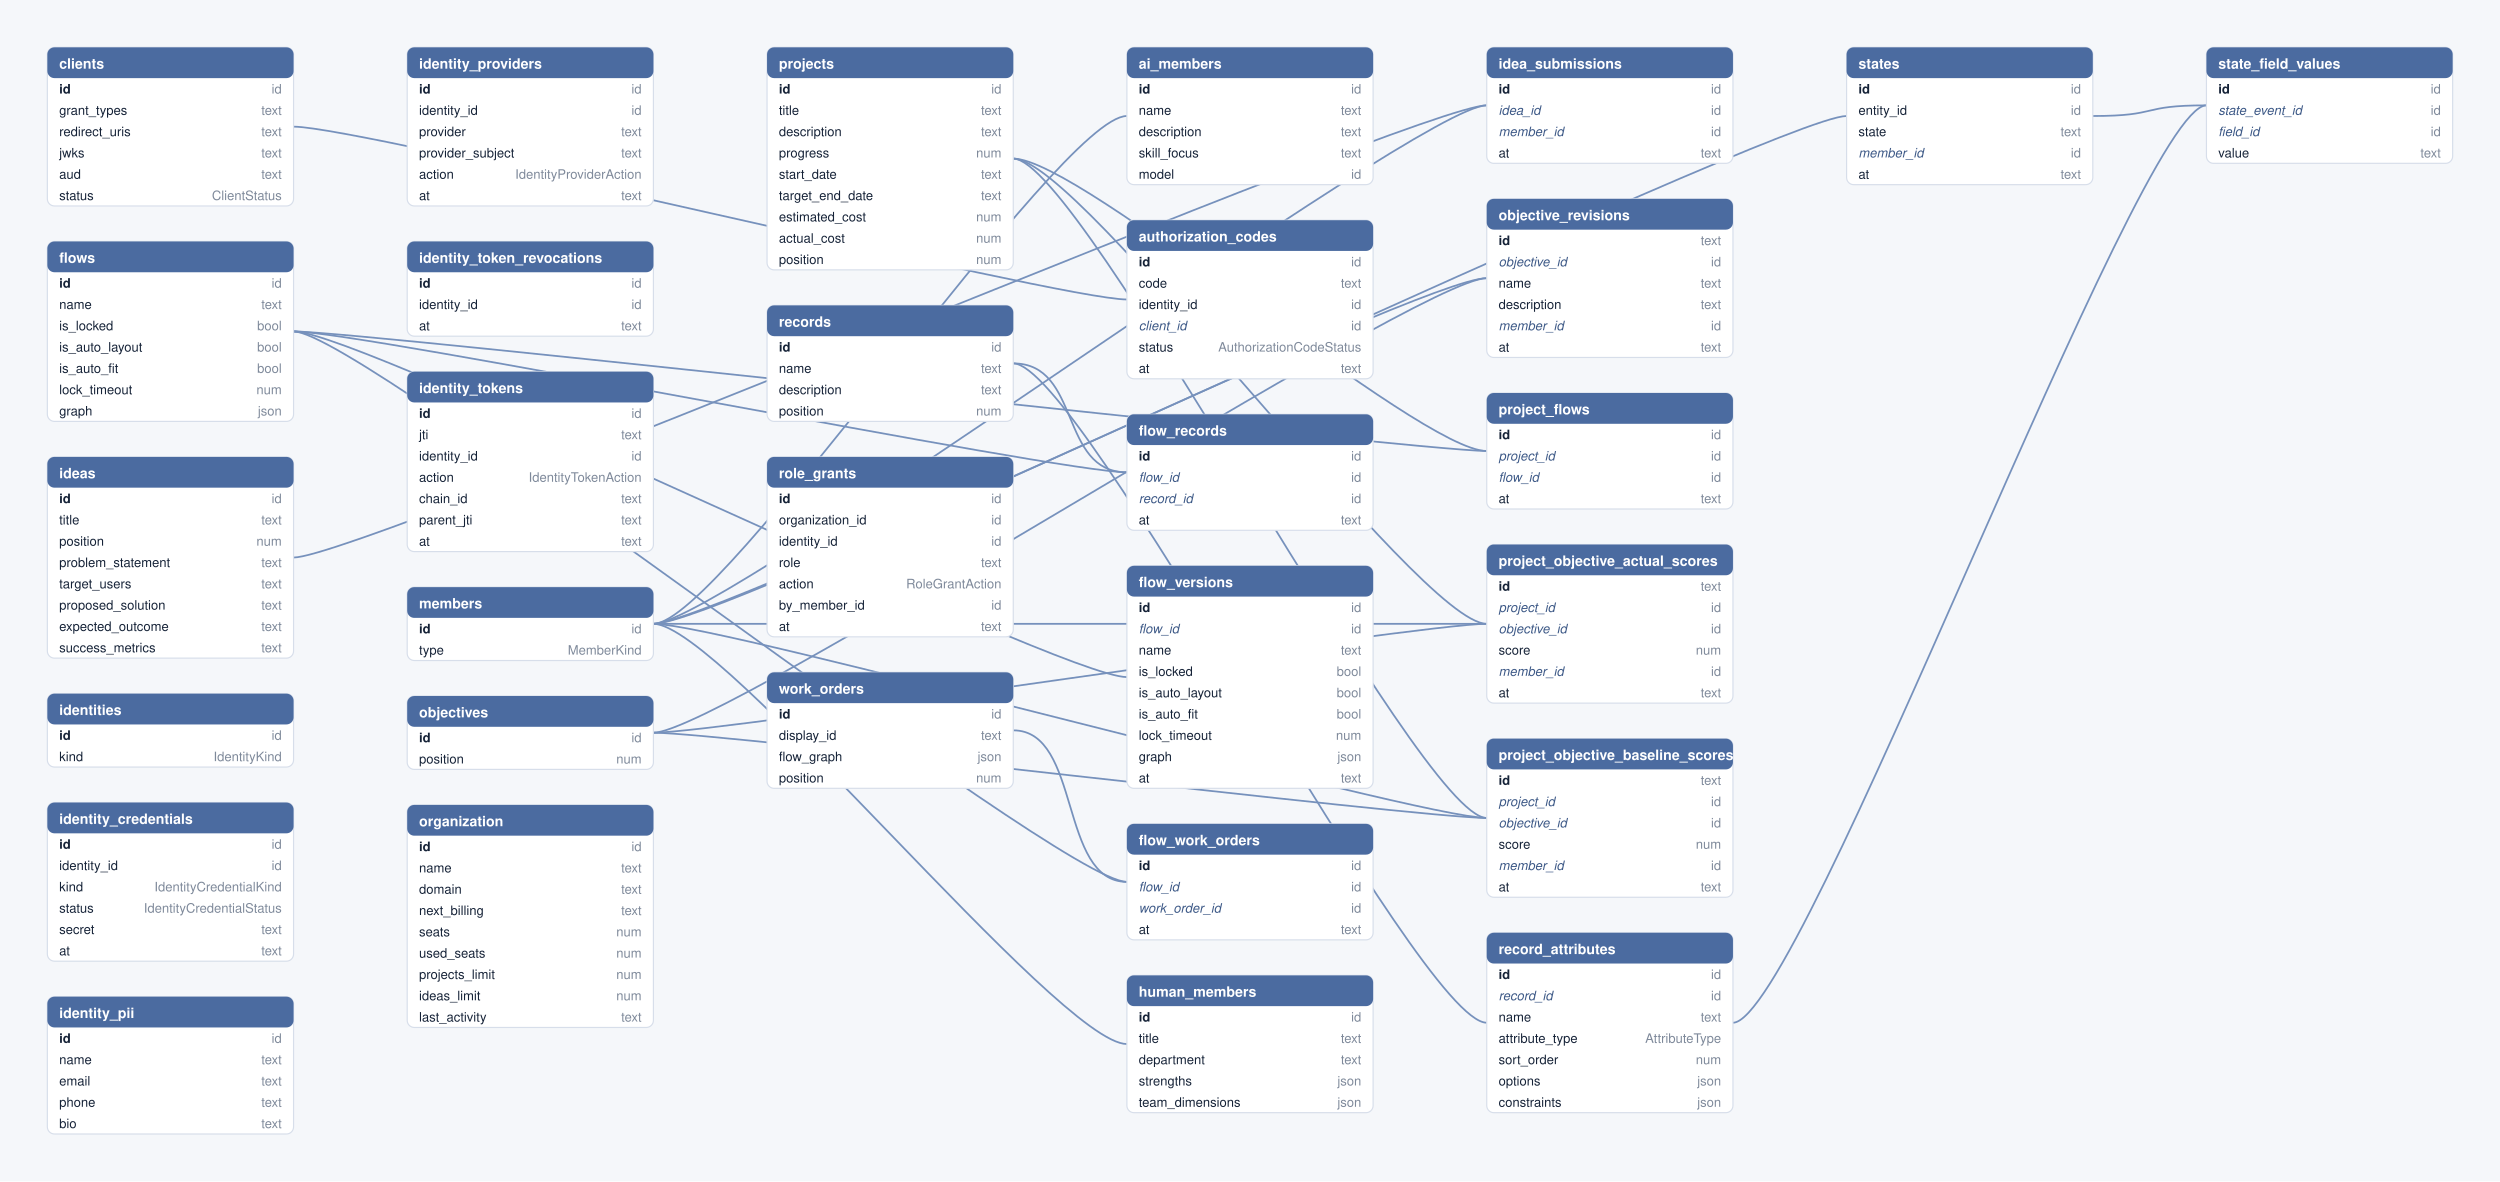
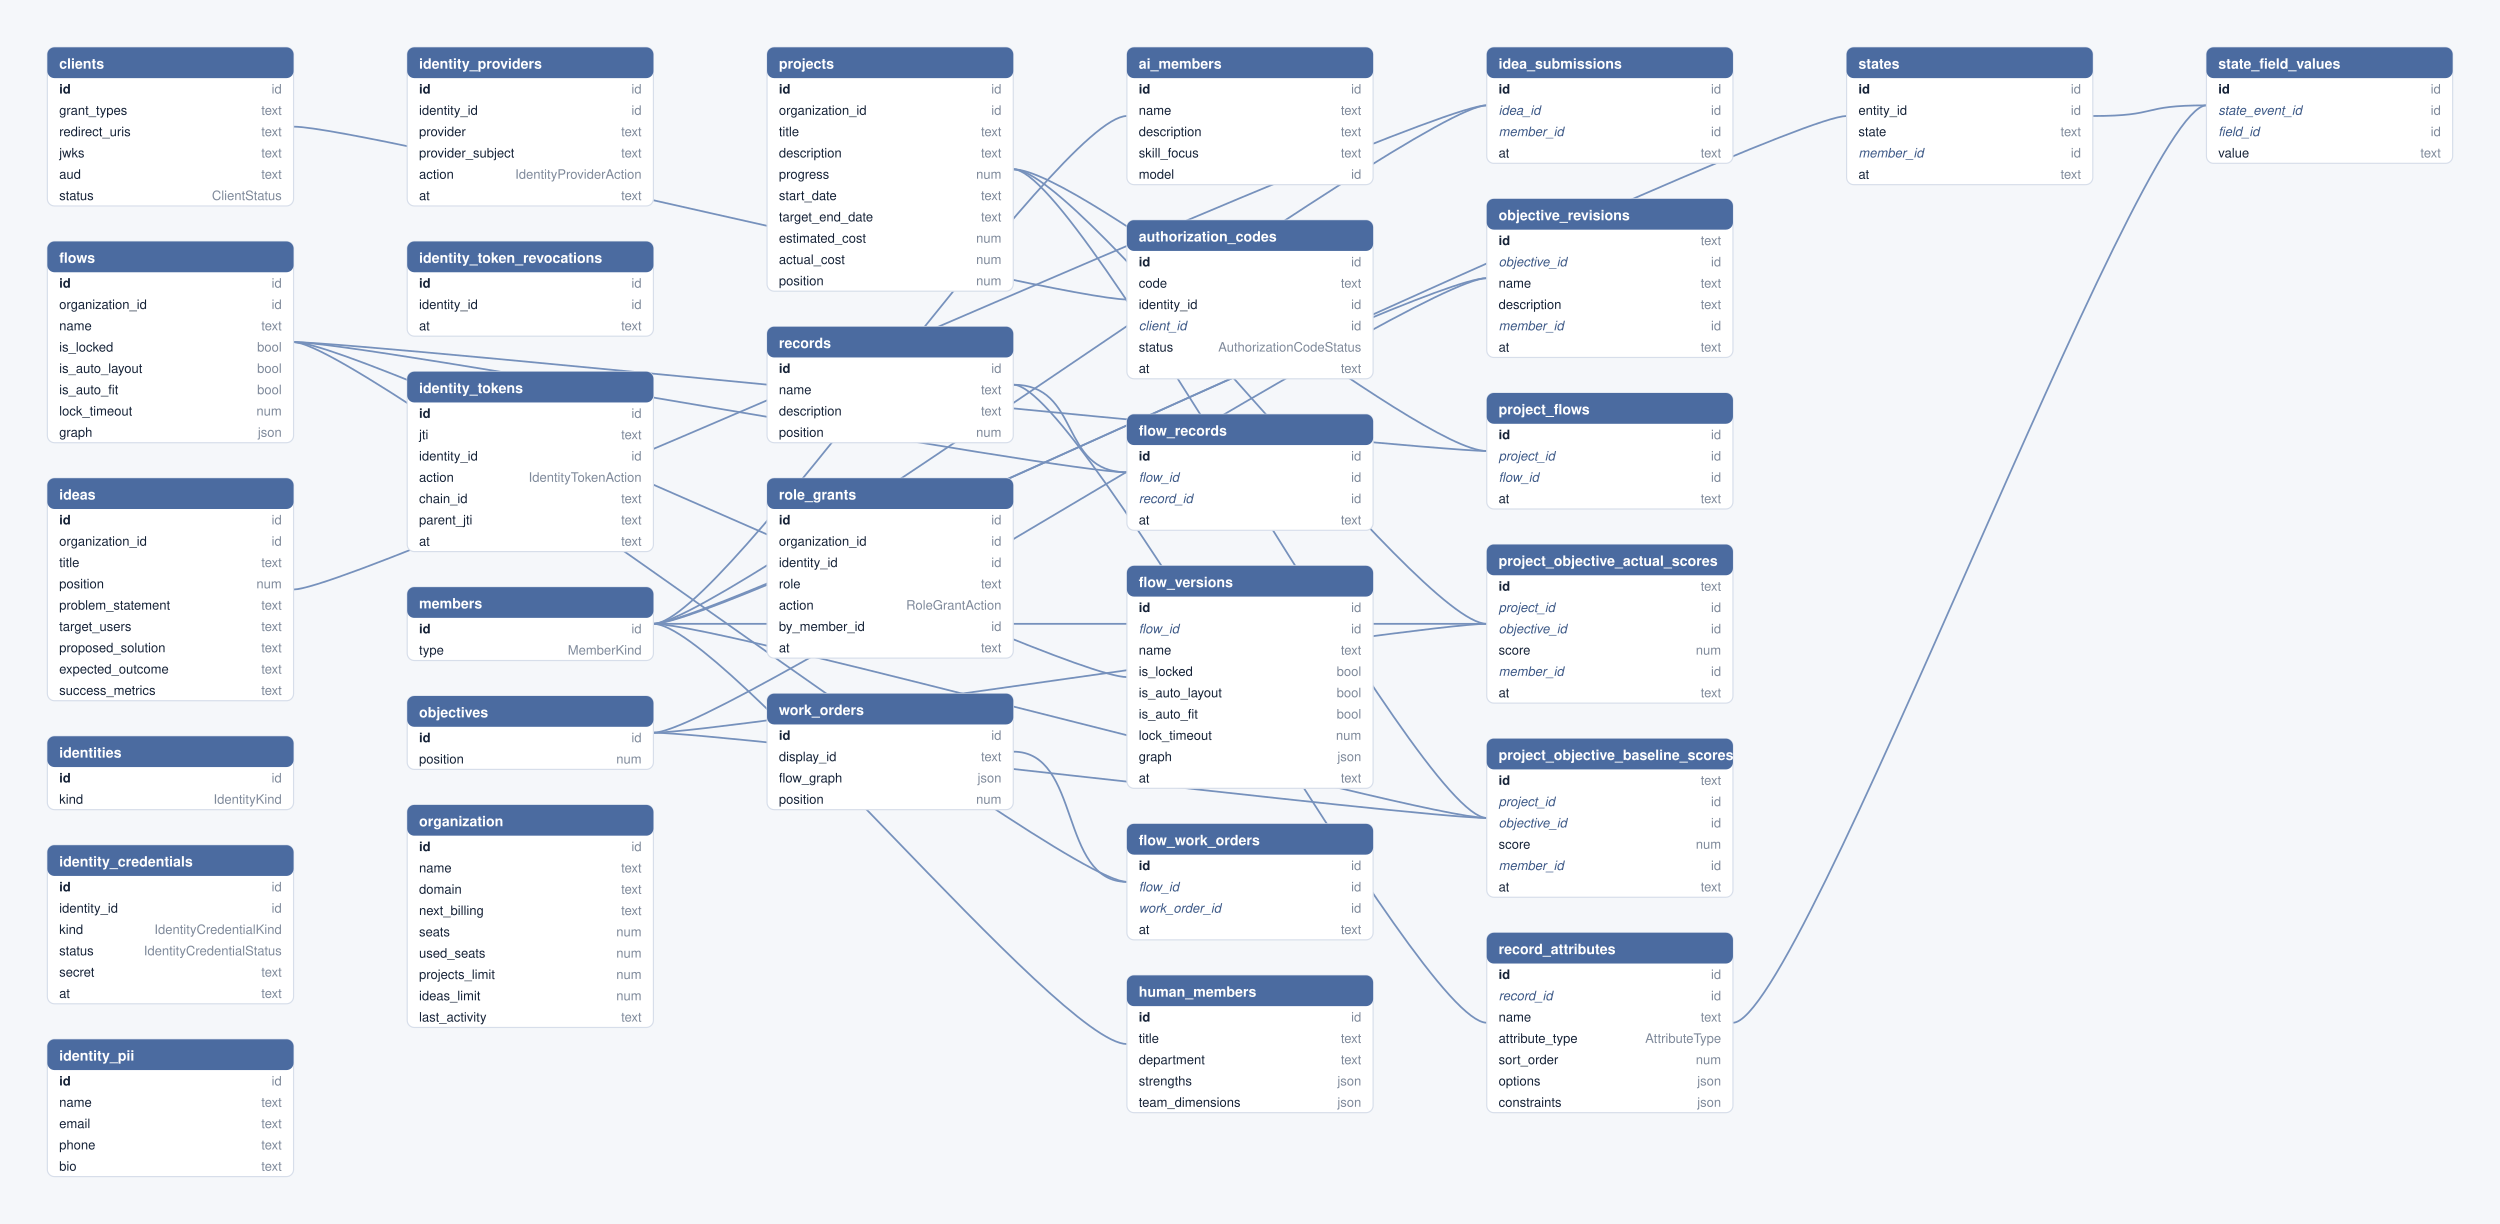
- <svg xmlns="http://www.w3.org/2000/svg" viewBox="0 0 2112 998" width="2112" height="998">
+ <svg xmlns="http://www.w3.org/2000/svg" viewBox="0 0 2112 1034" width="2112" height="1034">
  <defs>
    <style>
      text { font-family: ui-sans-serif, system-ui,
        'Segoe UI', Helvetica, Arial, sans-serif; }
      .box { fill: hsl(0 0% 100%);
        stroke: hsl(217 30% 88%); stroke-width: 1; }
      .head { fill: hsl(217 36% 46%); }
      .thead { fill: hsl(0 0% 100%); font-size: 12px;
        font-weight: 700; }
      .col, .pk, .fk, .type { font-size: 11px; }
      .col { fill: hsl(217 45% 15%); }
      .pk { fill: hsl(217 45% 15%); font-weight: 700; }
      .fk { fill: hsl(217 38% 38%);
        font-style: italic; }
      .type { fill: hsl(217 12% 55%);
        text-anchor: end; }
      .edge { fill: none; stroke: hsl(217 34% 60%);
        stroke-width: 1.5; }
    </style>
  </defs>
-   <rect x="0" y="0" width="2112" height="998" fill="hsl(217 30% 97%)" />
+   <rect x="0" y="0" width="2112" height="1034" fill="hsl(217 30% 97%)" />
  <path class="edge" d="M 952 882 C 894.4 882, 609.6 527, 552 527" />
  <path class="edge" d="M 952 98 C 894.4 98, 609.6 527, 552 527" />
  <path class="edge" d="M 952 253 C 894.4 253, 305.6 107, 248 107" />
-   <path class="edge" d="M 952 572 C 894.4 572, 305.6 280, 248 280" />
-   <path class="edge" d="M 1256 381 C 1198.4 381, 913.6 134, 856 134" />
-   <path class="edge" d="M 1256 381 C 1198.4 381, 305.6 280, 248 280" />
-   <path class="edge" d="M 952 745 C 894.4 745, 305.6 280, 248 280" />
-   <path class="edge" d="M 952 745 C 894.4 745, 913.6 617, 856 617" />
+   <path class="edge" d="M 952 572 C 894.4 572, 305.6 289, 248 289" />
+   <path class="edge" d="M 1256 381 C 1198.4 381, 913.6 143, 856 143" />
+   <path class="edge" d="M 1256 381 C 1198.4 381, 305.6 289, 248 289" />
+   <path class="edge" d="M 952 745 C 894.4 745, 305.6 289, 248 289" />
+   <path class="edge" d="M 952 745 C 894.4 745, 913.6 635, 856 635" />
  <path class="edge" d="M 1864 89 C 1806.4 89, 1825.6 98, 1768 98" />
  <path class="edge" d="M 1864 89 C 1806.4 89, 1521.6 864, 1464 864" />
-   <path class="edge" d="M 1256 864 C 1198.4 864, 913.6 307, 856 307" />
-   <path class="edge" d="M 952 399 C 894.4 399, 305.6 280, 248 280" />
-   <path class="edge" d="M 952 399 C 894.4 399, 913.6 307, 856 307" />
-   <path class="edge" d="M 1256 89 C 1198.4 89, 305.6 471, 248 471" />
+   <path class="edge" d="M 1256 864 C 1198.4 864, 913.6 325, 856 325" />
+   <path class="edge" d="M 952 399 C 894.4 399, 305.6 289, 248 289" />
+   <path class="edge" d="M 952 399 C 894.4 399, 913.6 325, 856 325" />
+   <path class="edge" d="M 1256 89 C 1198.4 89, 305.6 498, 248 498" />
  <path class="edge" d="M 1256 89 C 1198.4 89, 609.6 527, 552 527" />
  <path class="edge" d="M 1256 235 C 1198.4 235, 609.6 619, 552 619" />
  <path class="edge" d="M 1256 235 C 1198.4 235, 609.6 527, 552 527" />
-   <path class="edge" d="M 1256 691 C 1198.4 691, 913.6 134, 856 134" />
+   <path class="edge" d="M 1256 691 C 1198.4 691, 913.6 143, 856 143" />
  <path class="edge" d="M 1256 691 C 1198.4 691, 609.6 619, 552 619" />
  <path class="edge" d="M 1256 691 C 1198.4 691, 609.6 527, 552 527" />
-   <path class="edge" d="M 1256 527 C 1198.4 527, 913.6 134, 856 134" />
+   <path class="edge" d="M 1256 527 C 1198.4 527, 913.6 143, 856 143" />
  <path class="edge" d="M 1256 527 C 1198.4 527, 609.6 619, 552 619" />
  <path class="edge" d="M 1256 527 C 1198.4 527, 609.6 527, 552 527" />
  <path class="edge" d="M 1560 98 C 1502.4 98, 609.6 527, 552 527" />
  <g class="table">
    <rect class="box" x="344" y="496" width="208" height="62" rx="6" />
    <rect class="head" x="344" y="496" width="208" height="26" rx="6" />
    <text class="thead" x="354" y="514">members</text>
    <text class="pk" x="354" y="535">id</text>
    <text class="type" x="542" y="535">id</text>
    <text class="col" x="354" y="553">type</text>
    <text class="type" x="542" y="553">MemberKind</text>
  </g>
  <g class="table">
    <rect class="box" x="952" y="824" width="208" height="116" rx="6" />
    <rect class="head" x="952" y="824" width="208" height="26" rx="6" />
    <text class="thead" x="962" y="842">human_members</text>
    <text class="pk" x="962" y="863">id</text>
    <text class="type" x="1150" y="863">id</text>
    <text class="col" x="962" y="881">title</text>
    <text class="type" x="1150" y="881">text</text>
    <text class="col" x="962" y="899">department</text>
    <text class="type" x="1150" y="899">text</text>
    <text class="col" x="962" y="917">strengths</text>
    <text class="type" x="1150" y="917">json</text>
    <text class="col" x="962" y="935">team_dimensions</text>
    <text class="type" x="1150" y="935">json</text>
  </g>
  <g class="table">
    <rect class="box" x="952" y="40" width="208" height="116" rx="6" />
    <rect class="head" x="952" y="40" width="208" height="26" rx="6" />
    <text class="thead" x="962" y="58">ai_members</text>
    <text class="pk" x="962" y="79">id</text>
    <text class="type" x="1150" y="79">id</text>
    <text class="col" x="962" y="97">name</text>
    <text class="type" x="1150" y="97">text</text>
    <text class="col" x="962" y="115">description</text>
    <text class="type" x="1150" y="115">text</text>
    <text class="col" x="962" y="133">skill_focus</text>
    <text class="type" x="1150" y="133">text</text>
    <text class="col" x="962" y="151">model</text>
    <text class="type" x="1150" y="151">id</text>
  </g>
  <g class="table">
-     <rect class="box" x="40" y="586" width="208" height="62" rx="6" />
-     <rect class="head" x="40" y="586" width="208" height="26" rx="6" />
-     <text class="thead" x="50" y="604">identities</text>
-     <text class="pk" x="50" y="625">id</text>
-     <text class="type" x="238" y="625">id</text>
-     <text class="col" x="50" y="643">kind</text>
-     <text class="type" x="238" y="643">IdentityKind</text>
-   </g>
-   <g class="table">
-     <rect class="box" x="40" y="842" width="208" height="116" rx="6" />
-     <rect class="head" x="40" y="842" width="208" height="26" rx="6" />
-     <text class="thead" x="50" y="860">identity_pii</text>
-     <text class="pk" x="50" y="881">id</text>
-     <text class="type" x="238" y="881">id</text>
-     <text class="col" x="50" y="899">name</text>
-     <text class="type" x="238" y="899">text</text>
-     <text class="col" x="50" y="917">email</text>
-     <text class="type" x="238" y="917">text</text>
-     <text class="col" x="50" y="935">phone</text>
+     <rect class="box" x="40" y="622" width="208" height="62" rx="6" />
+     <rect class="head" x="40" y="622" width="208" height="26" rx="6" />
+     <text class="thead" x="50" y="640">identities</text>
+     <text class="pk" x="50" y="661">id</text>
+     <text class="type" x="238" y="661">id</text>
+     <text class="col" x="50" y="679">kind</text>
+     <text class="type" x="238" y="679">IdentityKind</text>
+   </g>
+   <g class="table">
+     <rect class="box" x="40" y="878" width="208" height="116" rx="6" />
+     <rect class="head" x="40" y="878" width="208" height="26" rx="6" />
+     <text class="thead" x="50" y="896">identity_pii</text>
+     <text class="pk" x="50" y="917">id</text>
+     <text class="type" x="238" y="917">id</text>
+     <text class="col" x="50" y="935">name</text>
    <text class="type" x="238" y="935">text</text>
-     <text class="col" x="50" y="953">bio</text>
+     <text class="col" x="50" y="953">email</text>
    <text class="type" x="238" y="953">text</text>
-   </g>
-   <g class="table">
-     <rect class="box" x="40" y="678" width="208" height="134" rx="6" />
-     <rect class="head" x="40" y="678" width="208" height="26" rx="6" />
-     <text class="thead" x="50" y="696">identity_credentials</text>
-     <text class="pk" x="50" y="717">id</text>
-     <text class="type" x="238" y="717">id</text>
-     <text class="col" x="50" y="735">identity_id</text>
-     <text class="type" x="238" y="735">id</text>
-     <text class="col" x="50" y="753">kind</text>
-     <text class="type" x="238" y="753">IdentityCredentialKind</text>
-     <text class="col" x="50" y="771">status</text>
-     <text class="type" x="238" y="771">IdentityCredentialStatus</text>
-     <text class="col" x="50" y="789">secret</text>
-     <text class="type" x="238" y="789">text</text>
-     <text class="col" x="50" y="807">at</text>
-     <text class="type" x="238" y="807">text</text>
+     <text class="col" x="50" y="971">phone</text>
+     <text class="type" x="238" y="971">text</text>
+     <text class="col" x="50" y="989">bio</text>
+     <text class="type" x="238" y="989">text</text>
+   </g>
+   <g class="table">
+     <rect class="box" x="40" y="714" width="208" height="134" rx="6" />
+     <rect class="head" x="40" y="714" width="208" height="26" rx="6" />
+     <text class="thead" x="50" y="732">identity_credentials</text>
+     <text class="pk" x="50" y="753">id</text>
+     <text class="type" x="238" y="753">id</text>
+     <text class="col" x="50" y="771">identity_id</text>
+     <text class="type" x="238" y="771">id</text>
+     <text class="col" x="50" y="789">kind</text>
+     <text class="type" x="238" y="789">IdentityCredentialKind</text>
+     <text class="col" x="50" y="807">status</text>
+     <text class="type" x="238" y="807">IdentityCredentialStatus</text>
+     <text class="col" x="50" y="825">secret</text>
+     <text class="type" x="238" y="825">text</text>
+     <text class="col" x="50" y="843">at</text>
+     <text class="type" x="238" y="843">text</text>
  </g>
  <g class="table">
    <rect class="box" x="344" y="204" width="208" height="80" rx="6" />
    <rect class="head" x="344" y="204" width="208" height="26" rx="6" />
    <text class="thead" x="354" y="222">identity_token_revocations</text>
    <text class="pk" x="354" y="243">id</text>
    <text class="type" x="542" y="243">id</text>
    <text class="col" x="354" y="261">identity_id</text>
    <text class="type" x="542" y="261">id</text>
    <text class="col" x="354" y="279">at</text>
    <text class="type" x="542" y="279">text</text>
  </g>
  <g class="table">
-     <rect class="box" x="648" y="386" width="208" height="152" rx="6" />
-     <rect class="head" x="648" y="386" width="208" height="26" rx="6" />
-     <text class="thead" x="658" y="404">role_grants</text>
-     <text class="pk" x="658" y="425">id</text>
-     <text class="type" x="846" y="425">id</text>
-     <text class="col" x="658" y="443">organization_id</text>
+     <rect class="box" x="648" y="404" width="208" height="152" rx="6" />
+     <rect class="head" x="648" y="404" width="208" height="26" rx="6" />
+     <text class="thead" x="658" y="422">role_grants</text>
+     <text class="pk" x="658" y="443">id</text>
    <text class="type" x="846" y="443">id</text>
-     <text class="col" x="658" y="461">identity_id</text>
+     <text class="col" x="658" y="461">organization_id</text>
    <text class="type" x="846" y="461">id</text>
-     <text class="col" x="658" y="479">role</text>
-     <text class="type" x="846" y="479">text</text>
-     <text class="col" x="658" y="497">action</text>
-     <text class="type" x="846" y="497">RoleGrantAction</text>
-     <text class="col" x="658" y="515">by_member_id</text>
-     <text class="type" x="846" y="515">id</text>
-     <text class="col" x="658" y="533">at</text>
-     <text class="type" x="846" y="533">text</text>
+     <text class="col" x="658" y="479">identity_id</text>
+     <text class="type" x="846" y="479">id</text>
+     <text class="col" x="658" y="497">role</text>
+     <text class="type" x="846" y="497">text</text>
+     <text class="col" x="658" y="515">action</text>
+     <text class="type" x="846" y="515">RoleGrantAction</text>
+     <text class="col" x="658" y="533">by_member_id</text>
+     <text class="type" x="846" y="533">id</text>
+     <text class="col" x="658" y="551">at</text>
+     <text class="type" x="846" y="551">text</text>
  </g>
  <g class="table">
    <rect class="box" x="344" y="314" width="208" height="152" rx="6" />
    <rect class="head" x="344" y="314" width="208" height="26" rx="6" />
    <text class="thead" x="354" y="332">identity_tokens</text>
    <text class="pk" x="354" y="353">id</text>
    <text class="type" x="542" y="353">id</text>
    <text class="col" x="354" y="371">jti</text>
    <text class="type" x="542" y="371">text</text>
    <text class="col" x="354" y="389">identity_id</text>
    <text class="type" x="542" y="389">id</text>
    <text class="col" x="354" y="407">action</text>
    <text class="type" x="542" y="407">IdentityTokenAction</text>
    <text class="col" x="354" y="425">chain_id</text>
    <text class="type" x="542" y="425">text</text>
    <text class="col" x="354" y="443">parent_jti</text>
    <text class="type" x="542" y="443">text</text>
    <text class="col" x="354" y="461">at</text>
    <text class="type" x="542" y="461">text</text>
  </g>
  <g class="table">
    <rect class="box" x="40" y="40" width="208" height="134" rx="6" />
    <rect class="head" x="40" y="40" width="208" height="26" rx="6" />
    <text class="thead" x="50" y="58">clients</text>
    <text class="pk" x="50" y="79">id</text>
    <text class="type" x="238" y="79">id</text>
    <text class="col" x="50" y="97">grant_types</text>
    <text class="type" x="238" y="97">text</text>
    <text class="col" x="50" y="115">redirect_uris</text>
    <text class="type" x="238" y="115">text</text>
    <text class="col" x="50" y="133">jwks</text>
    <text class="type" x="238" y="133">text</text>
    <text class="col" x="50" y="151">aud</text>
    <text class="type" x="238" y="151">text</text>
    <text class="col" x="50" y="169">status</text>
    <text class="type" x="238" y="169">ClientStatus</text>
  </g>
  <g class="table">
    <rect class="box" x="344" y="40" width="208" height="134" rx="6" />
    <rect class="head" x="344" y="40" width="208" height="26" rx="6" />
    <text class="thead" x="354" y="58">identity_providers</text>
    <text class="pk" x="354" y="79">id</text>
    <text class="type" x="542" y="79">id</text>
    <text class="col" x="354" y="97">identity_id</text>
    <text class="type" x="542" y="97">id</text>
    <text class="col" x="354" y="115">provider</text>
    <text class="type" x="542" y="115">text</text>
    <text class="col" x="354" y="133">provider_subject</text>
    <text class="type" x="542" y="133">text</text>
    <text class="col" x="354" y="151">action</text>
    <text class="type" x="542" y="151">IdentityProviderAction</text>
    <text class="col" x="354" y="169">at</text>
    <text class="type" x="542" y="169">text</text>
  </g>
  <g class="table">
    <rect class="box" x="952" y="186" width="208" height="134" rx="6" />
    <rect class="head" x="952" y="186" width="208" height="26" rx="6" />
    <text class="thead" x="962" y="204">authorization_codes</text>
    <text class="pk" x="962" y="225">id</text>
    <text class="type" x="1150" y="225">id</text>
    <text class="col" x="962" y="243">code</text>
    <text class="type" x="1150" y="243">text</text>
    <text class="col" x="962" y="261">identity_id</text>
    <text class="type" x="1150" y="261">id</text>
    <text class="fk" x="962" y="279">client_id</text>
    <text class="type" x="1150" y="279">id</text>
    <text class="col" x="962" y="297">status</text>
    <text class="type" x="1150" y="297">AuthorizationCodeStatus</text>
    <text class="col" x="962" y="315">at</text>
    <text class="type" x="1150" y="315">text</text>
  </g>
  <g class="table">
-     <rect class="box" x="40" y="386" width="208" height="170" rx="6" />
-     <rect class="head" x="40" y="386" width="208" height="26" rx="6" />
-     <text class="thead" x="50" y="404">ideas</text>
-     <text class="pk" x="50" y="425">id</text>
-     <text class="type" x="238" y="425">id</text>
-     <text class="col" x="50" y="443">title</text>
-     <text class="type" x="238" y="443">text</text>
-     <text class="col" x="50" y="461">position</text>
-     <text class="type" x="238" y="461">num</text>
-     <text class="col" x="50" y="479">problem_statement</text>
+     <rect class="box" x="40" y="404" width="208" height="188" rx="6" />
+     <rect class="head" x="40" y="404" width="208" height="26" rx="6" />
+     <text class="thead" x="50" y="422">ideas</text>
+     <text class="pk" x="50" y="443">id</text>
+     <text class="type" x="238" y="443">id</text>
+     <text class="col" x="50" y="461">organization_id</text>
+     <text class="type" x="238" y="461">id</text>
+     <text class="col" x="50" y="479">title</text>
    <text class="type" x="238" y="479">text</text>
-     <text class="col" x="50" y="497">target_users</text>
-     <text class="type" x="238" y="497">text</text>
-     <text class="col" x="50" y="515">proposed_solution</text>
+     <text class="col" x="50" y="497">position</text>
+     <text class="type" x="238" y="497">num</text>
+     <text class="col" x="50" y="515">problem_statement</text>
    <text class="type" x="238" y="515">text</text>
-     <text class="col" x="50" y="533">expected_outcome</text>
+     <text class="col" x="50" y="533">target_users</text>
    <text class="type" x="238" y="533">text</text>
-     <text class="col" x="50" y="551">success_metrics</text>
+     <text class="col" x="50" y="551">proposed_solution</text>
    <text class="type" x="238" y="551">text</text>
-   </g>
-   <g class="table">
-     <rect class="box" x="648" y="40" width="208" height="188" rx="6" />
+     <text class="col" x="50" y="569">expected_outcome</text>
+     <text class="type" x="238" y="569">text</text>
+     <text class="col" x="50" y="587">success_metrics</text>
+     <text class="type" x="238" y="587">text</text>
+   </g>
+   <g class="table">
+     <rect class="box" x="648" y="40" width="208" height="206" rx="6" />
    <rect class="head" x="648" y="40" width="208" height="26" rx="6" />
    <text class="thead" x="658" y="58">projects</text>
    <text class="pk" x="658" y="79">id</text>
    <text class="type" x="846" y="79">id</text>
-     <text class="col" x="658" y="97">title</text>
-     <text class="type" x="846" y="97">text</text>
-     <text class="col" x="658" y="115">description</text>
+     <text class="col" x="658" y="97">organization_id</text>
+     <text class="type" x="846" y="97">id</text>
+     <text class="col" x="658" y="115">title</text>
    <text class="type" x="846" y="115">text</text>
-     <text class="col" x="658" y="133">progress</text>
-     <text class="type" x="846" y="133">num</text>
-     <text class="col" x="658" y="151">start_date</text>
-     <text class="type" x="846" y="151">text</text>
-     <text class="col" x="658" y="169">target_end_date</text>
+     <text class="col" x="658" y="133">description</text>
+     <text class="type" x="846" y="133">text</text>
+     <text class="col" x="658" y="151">progress</text>
+     <text class="type" x="846" y="151">num</text>
+     <text class="col" x="658" y="169">start_date</text>
    <text class="type" x="846" y="169">text</text>
-     <text class="col" x="658" y="187">estimated_cost</text>
-     <text class="type" x="846" y="187">num</text>
-     <text class="col" x="658" y="205">actual_cost</text>
+     <text class="col" x="658" y="187">target_end_date</text>
+     <text class="type" x="846" y="187">text</text>
+     <text class="col" x="658" y="205">estimated_cost</text>
    <text class="type" x="846" y="205">num</text>
-     <text class="col" x="658" y="223">position</text>
+     <text class="col" x="658" y="223">actual_cost</text>
    <text class="type" x="846" y="223">num</text>
-   </g>
-   <g class="table">
-     <rect class="box" x="40" y="204" width="208" height="152" rx="6" />
+     <text class="col" x="658" y="241">position</text>
+     <text class="type" x="846" y="241">num</text>
+   </g>
+   <g class="table">
+     <rect class="box" x="40" y="204" width="208" height="170" rx="6" />
    <rect class="head" x="40" y="204" width="208" height="26" rx="6" />
    <text class="thead" x="50" y="222">flows</text>
    <text class="pk" x="50" y="243">id</text>
    <text class="type" x="238" y="243">id</text>
-     <text class="col" x="50" y="261">name</text>
-     <text class="type" x="238" y="261">text</text>
-     <text class="col" x="50" y="279">is_locked</text>
-     <text class="type" x="238" y="279">bool</text>
-     <text class="col" x="50" y="297">is_auto_layout</text>
+     <text class="col" x="50" y="261">organization_id</text>
+     <text class="type" x="238" y="261">id</text>
+     <text class="col" x="50" y="279">name</text>
+     <text class="type" x="238" y="279">text</text>
+     <text class="col" x="50" y="297">is_locked</text>
    <text class="type" x="238" y="297">bool</text>
-     <text class="col" x="50" y="315">is_auto_fit</text>
+     <text class="col" x="50" y="315">is_auto_layout</text>
    <text class="type" x="238" y="315">bool</text>
-     <text class="col" x="50" y="333">lock_timeout</text>
-     <text class="type" x="238" y="333">num</text>
-     <text class="col" x="50" y="351">graph</text>
-     <text class="type" x="238" y="351">json</text>
+     <text class="col" x="50" y="333">is_auto_fit</text>
+     <text class="type" x="238" y="333">bool</text>
+     <text class="col" x="50" y="351">lock_timeout</text>
+     <text class="type" x="238" y="351">num</text>
+     <text class="col" x="50" y="369">graph</text>
+     <text class="type" x="238" y="369">json</text>
  </g>
  <g class="table">
    <rect class="box" x="952" y="478" width="208" height="188" rx="6" />
    <rect class="head" x="952" y="478" width="208" height="26" rx="6" />
    <text class="thead" x="962" y="496">flow_versions</text>
    <text class="pk" x="962" y="517">id</text>
    <text class="type" x="1150" y="517">id</text>
    <text class="fk" x="962" y="535">flow_id</text>
    <text class="type" x="1150" y="535">id</text>
    <text class="col" x="962" y="553">name</text>
    <text class="type" x="1150" y="553">text</text>
    <text class="col" x="962" y="571">is_locked</text>
    <text class="type" x="1150" y="571">bool</text>
    <text class="col" x="962" y="589">is_auto_layout</text>
    <text class="type" x="1150" y="589">bool</text>
    <text class="col" x="962" y="607">is_auto_fit</text>
    <text class="type" x="1150" y="607">bool</text>
    <text class="col" x="962" y="625">lock_timeout</text>
    <text class="type" x="1150" y="625">num</text>
    <text class="col" x="962" y="643">graph</text>
    <text class="type" x="1150" y="643">json</text>
    <text class="col" x="962" y="661">at</text>
    <text class="type" x="1150" y="661">text</text>
  </g>
  <g class="table">
    <rect class="box" x="1256" y="332" width="208" height="98" rx="6" />
    <rect class="head" x="1256" y="332" width="208" height="26" rx="6" />
    <text class="thead" x="1266" y="350">project_flows</text>
    <text class="pk" x="1266" y="371">id</text>
    <text class="type" x="1454" y="371">id</text>
    <text class="fk" x="1266" y="389">project_id</text>
    <text class="type" x="1454" y="389">id</text>
    <text class="fk" x="1266" y="407">flow_id</text>
    <text class="type" x="1454" y="407">id</text>
    <text class="col" x="1266" y="425">at</text>
    <text class="type" x="1454" y="425">text</text>
  </g>
  <g class="table">
-     <rect class="box" x="648" y="568" width="208" height="98" rx="6" />
-     <rect class="head" x="648" y="568" width="208" height="26" rx="6" />
-     <text class="thead" x="658" y="586">work_orders</text>
-     <text class="pk" x="658" y="607">id</text>
-     <text class="type" x="846" y="607">id</text>
-     <text class="col" x="658" y="625">display_id</text>
-     <text class="type" x="846" y="625">text</text>
-     <text class="col" x="658" y="643">flow_graph</text>
-     <text class="type" x="846" y="643">json</text>
-     <text class="col" x="658" y="661">position</text>
-     <text class="type" x="846" y="661">num</text>
+     <rect class="box" x="648" y="586" width="208" height="98" rx="6" />
+     <rect class="head" x="648" y="586" width="208" height="26" rx="6" />
+     <text class="thead" x="658" y="604">work_orders</text>
+     <text class="pk" x="658" y="625">id</text>
+     <text class="type" x="846" y="625">id</text>
+     <text class="col" x="658" y="643">display_id</text>
+     <text class="type" x="846" y="643">text</text>
+     <text class="col" x="658" y="661">flow_graph</text>
+     <text class="type" x="846" y="661">json</text>
+     <text class="col" x="658" y="679">position</text>
+     <text class="type" x="846" y="679">num</text>
  </g>
  <g class="table">
    <rect class="box" x="952" y="696" width="208" height="98" rx="6" />
    <rect class="head" x="952" y="696" width="208" height="26" rx="6" />
    <text class="thead" x="962" y="714">flow_work_orders</text>
    <text class="pk" x="962" y="735">id</text>
    <text class="type" x="1150" y="735">id</text>
    <text class="fk" x="962" y="753">flow_id</text>
    <text class="type" x="1150" y="753">id</text>
    <text class="fk" x="962" y="771">work_order_id</text>
    <text class="type" x="1150" y="771">id</text>
    <text class="col" x="962" y="789">at</text>
    <text class="type" x="1150" y="789">text</text>
  </g>
  <g class="table">
    <rect class="box" x="1864" y="40" width="208" height="98" rx="6" />
    <rect class="head" x="1864" y="40" width="208" height="26" rx="6" />
    <text class="thead" x="1874" y="58">state_field_values</text>
    <text class="pk" x="1874" y="79">id</text>
    <text class="type" x="2062" y="79">id</text>
    <text class="fk" x="1874" y="97">state_event_id</text>
    <text class="type" x="2062" y="97">id</text>
    <text class="fk" x="1874" y="115">field_id</text>
    <text class="type" x="2062" y="115">id</text>
    <text class="col" x="1874" y="133">value</text>
    <text class="type" x="2062" y="133">text</text>
  </g>
  <g class="table">
-     <rect class="box" x="648" y="258" width="208" height="98" rx="6" />
-     <rect class="head" x="648" y="258" width="208" height="26" rx="6" />
-     <text class="thead" x="658" y="276">records</text>
-     <text class="pk" x="658" y="297">id</text>
-     <text class="type" x="846" y="297">id</text>
-     <text class="col" x="658" y="315">name</text>
-     <text class="type" x="846" y="315">text</text>
-     <text class="col" x="658" y="333">description</text>
+     <rect class="box" x="648" y="276" width="208" height="98" rx="6" />
+     <rect class="head" x="648" y="276" width="208" height="26" rx="6" />
+     <text class="thead" x="658" y="294">records</text>
+     <text class="pk" x="658" y="315">id</text>
+     <text class="type" x="846" y="315">id</text>
+     <text class="col" x="658" y="333">name</text>
    <text class="type" x="846" y="333">text</text>
-     <text class="col" x="658" y="351">position</text>
-     <text class="type" x="846" y="351">num</text>
+     <text class="col" x="658" y="351">description</text>
+     <text class="type" x="846" y="351">text</text>
+     <text class="col" x="658" y="369">position</text>
+     <text class="type" x="846" y="369">num</text>
  </g>
  <g class="table">
    <rect class="box" x="1256" y="788" width="208" height="152" rx="6" />
    <rect class="head" x="1256" y="788" width="208" height="26" rx="6" />
    <text class="thead" x="1266" y="806">record_attributes</text>
    <text class="pk" x="1266" y="827">id</text>
    <text class="type" x="1454" y="827">id</text>
    <text class="fk" x="1266" y="845">record_id</text>
    <text class="type" x="1454" y="845">id</text>
    <text class="col" x="1266" y="863">name</text>
    <text class="type" x="1454" y="863">text</text>
    <text class="col" x="1266" y="881">attribute_type</text>
    <text class="type" x="1454" y="881">AttributeType</text>
    <text class="col" x="1266" y="899">sort_order</text>
    <text class="type" x="1454" y="899">num</text>
    <text class="col" x="1266" y="917">options</text>
    <text class="type" x="1454" y="917">json</text>
    <text class="col" x="1266" y="935">constraints</text>
    <text class="type" x="1454" y="935">json</text>
  </g>
  <g class="table">
    <rect class="box" x="952" y="350" width="208" height="98" rx="6" />
    <rect class="head" x="952" y="350" width="208" height="26" rx="6" />
    <text class="thead" x="962" y="368">flow_records</text>
    <text class="pk" x="962" y="389">id</text>
    <text class="type" x="1150" y="389">id</text>
    <text class="fk" x="962" y="407">flow_id</text>
    <text class="type" x="1150" y="407">id</text>
    <text class="fk" x="962" y="425">record_id</text>
    <text class="type" x="1150" y="425">id</text>
    <text class="col" x="962" y="443">at</text>
    <text class="type" x="1150" y="443">text</text>
  </g>
  <g class="table">
    <rect class="box" x="344" y="680" width="208" height="188" rx="6" />
    <rect class="head" x="344" y="680" width="208" height="26" rx="6" />
    <text class="thead" x="354" y="698">organization</text>
    <text class="pk" x="354" y="719">id</text>
    <text class="type" x="542" y="719">id</text>
    <text class="col" x="354" y="737">name</text>
    <text class="type" x="542" y="737">text</text>
    <text class="col" x="354" y="755">domain</text>
    <text class="type" x="542" y="755">text</text>
    <text class="col" x="354" y="773">next_billing</text>
    <text class="type" x="542" y="773">text</text>
    <text class="col" x="354" y="791">seats</text>
    <text class="type" x="542" y="791">num</text>
    <text class="col" x="354" y="809">used_seats</text>
    <text class="type" x="542" y="809">num</text>
    <text class="col" x="354" y="827">projects_limit</text>
    <text class="type" x="542" y="827">num</text>
    <text class="col" x="354" y="845">ideas_limit</text>
    <text class="type" x="542" y="845">num</text>
    <text class="col" x="354" y="863">last_activity</text>
    <text class="type" x="542" y="863">text</text>
  </g>
  <g class="table">
    <rect class="box" x="1256" y="40" width="208" height="98" rx="6" />
    <rect class="head" x="1256" y="40" width="208" height="26" rx="6" />
    <text class="thead" x="1266" y="58">idea_submissions</text>
    <text class="pk" x="1266" y="79">id</text>
    <text class="type" x="1454" y="79">id</text>
    <text class="fk" x="1266" y="97">idea_id</text>
    <text class="type" x="1454" y="97">id</text>
    <text class="fk" x="1266" y="115">member_id</text>
    <text class="type" x="1454" y="115">id</text>
    <text class="col" x="1266" y="133">at</text>
    <text class="type" x="1454" y="133">text</text>
  </g>
  <g class="table">
    <rect class="box" x="344" y="588" width="208" height="62" rx="6" />
    <rect class="head" x="344" y="588" width="208" height="26" rx="6" />
    <text class="thead" x="354" y="606">objectives</text>
    <text class="pk" x="354" y="627">id</text>
    <text class="type" x="542" y="627">id</text>
    <text class="col" x="354" y="645">position</text>
    <text class="type" x="542" y="645">num</text>
  </g>
  <g class="table">
    <rect class="box" x="1256" y="168" width="208" height="134" rx="6" />
    <rect class="head" x="1256" y="168" width="208" height="26" rx="6" />
    <text class="thead" x="1266" y="186">objective_revisions</text>
    <text class="pk" x="1266" y="207">id</text>
    <text class="type" x="1454" y="207">text</text>
    <text class="fk" x="1266" y="225">objective_id</text>
    <text class="type" x="1454" y="225">id</text>
    <text class="col" x="1266" y="243">name</text>
    <text class="type" x="1454" y="243">text</text>
    <text class="col" x="1266" y="261">description</text>
    <text class="type" x="1454" y="261">text</text>
    <text class="fk" x="1266" y="279">member_id</text>
    <text class="type" x="1454" y="279">id</text>
    <text class="col" x="1266" y="297">at</text>
    <text class="type" x="1454" y="297">text</text>
  </g>
  <g class="table">
    <rect class="box" x="1256" y="624" width="208" height="134" rx="6" />
    <rect class="head" x="1256" y="624" width="208" height="26" rx="6" />
    <text class="thead" x="1266" y="642">project_objective_baseline_scores</text>
    <text class="pk" x="1266" y="663">id</text>
    <text class="type" x="1454" y="663">text</text>
    <text class="fk" x="1266" y="681">project_id</text>
    <text class="type" x="1454" y="681">id</text>
    <text class="fk" x="1266" y="699">objective_id</text>
    <text class="type" x="1454" y="699">id</text>
    <text class="col" x="1266" y="717">score</text>
    <text class="type" x="1454" y="717">num</text>
    <text class="fk" x="1266" y="735">member_id</text>
    <text class="type" x="1454" y="735">id</text>
    <text class="col" x="1266" y="753">at</text>
    <text class="type" x="1454" y="753">text</text>
  </g>
  <g class="table">
    <rect class="box" x="1256" y="460" width="208" height="134" rx="6" />
    <rect class="head" x="1256" y="460" width="208" height="26" rx="6" />
    <text class="thead" x="1266" y="478">project_objective_actual_scores</text>
    <text class="pk" x="1266" y="499">id</text>
    <text class="type" x="1454" y="499">text</text>
    <text class="fk" x="1266" y="517">project_id</text>
    <text class="type" x="1454" y="517">id</text>
    <text class="fk" x="1266" y="535">objective_id</text>
    <text class="type" x="1454" y="535">id</text>
    <text class="col" x="1266" y="553">score</text>
    <text class="type" x="1454" y="553">num</text>
    <text class="fk" x="1266" y="571">member_id</text>
    <text class="type" x="1454" y="571">id</text>
    <text class="col" x="1266" y="589">at</text>
    <text class="type" x="1454" y="589">text</text>
  </g>
  <g class="table">
    <rect class="box" x="1560" y="40" width="208" height="116" rx="6" />
    <rect class="head" x="1560" y="40" width="208" height="26" rx="6" />
    <text class="thead" x="1570" y="58">states</text>
    <text class="pk" x="1570" y="79">id</text>
    <text class="type" x="1758" y="79">id</text>
    <text class="col" x="1570" y="97">entity_id</text>
    <text class="type" x="1758" y="97">id</text>
    <text class="col" x="1570" y="115">state</text>
    <text class="type" x="1758" y="115">text</text>
    <text class="fk" x="1570" y="133">member_id</text>
    <text class="type" x="1758" y="133">id</text>
    <text class="col" x="1570" y="151">at</text>
    <text class="type" x="1758" y="151">text</text>
  </g>
</svg>
